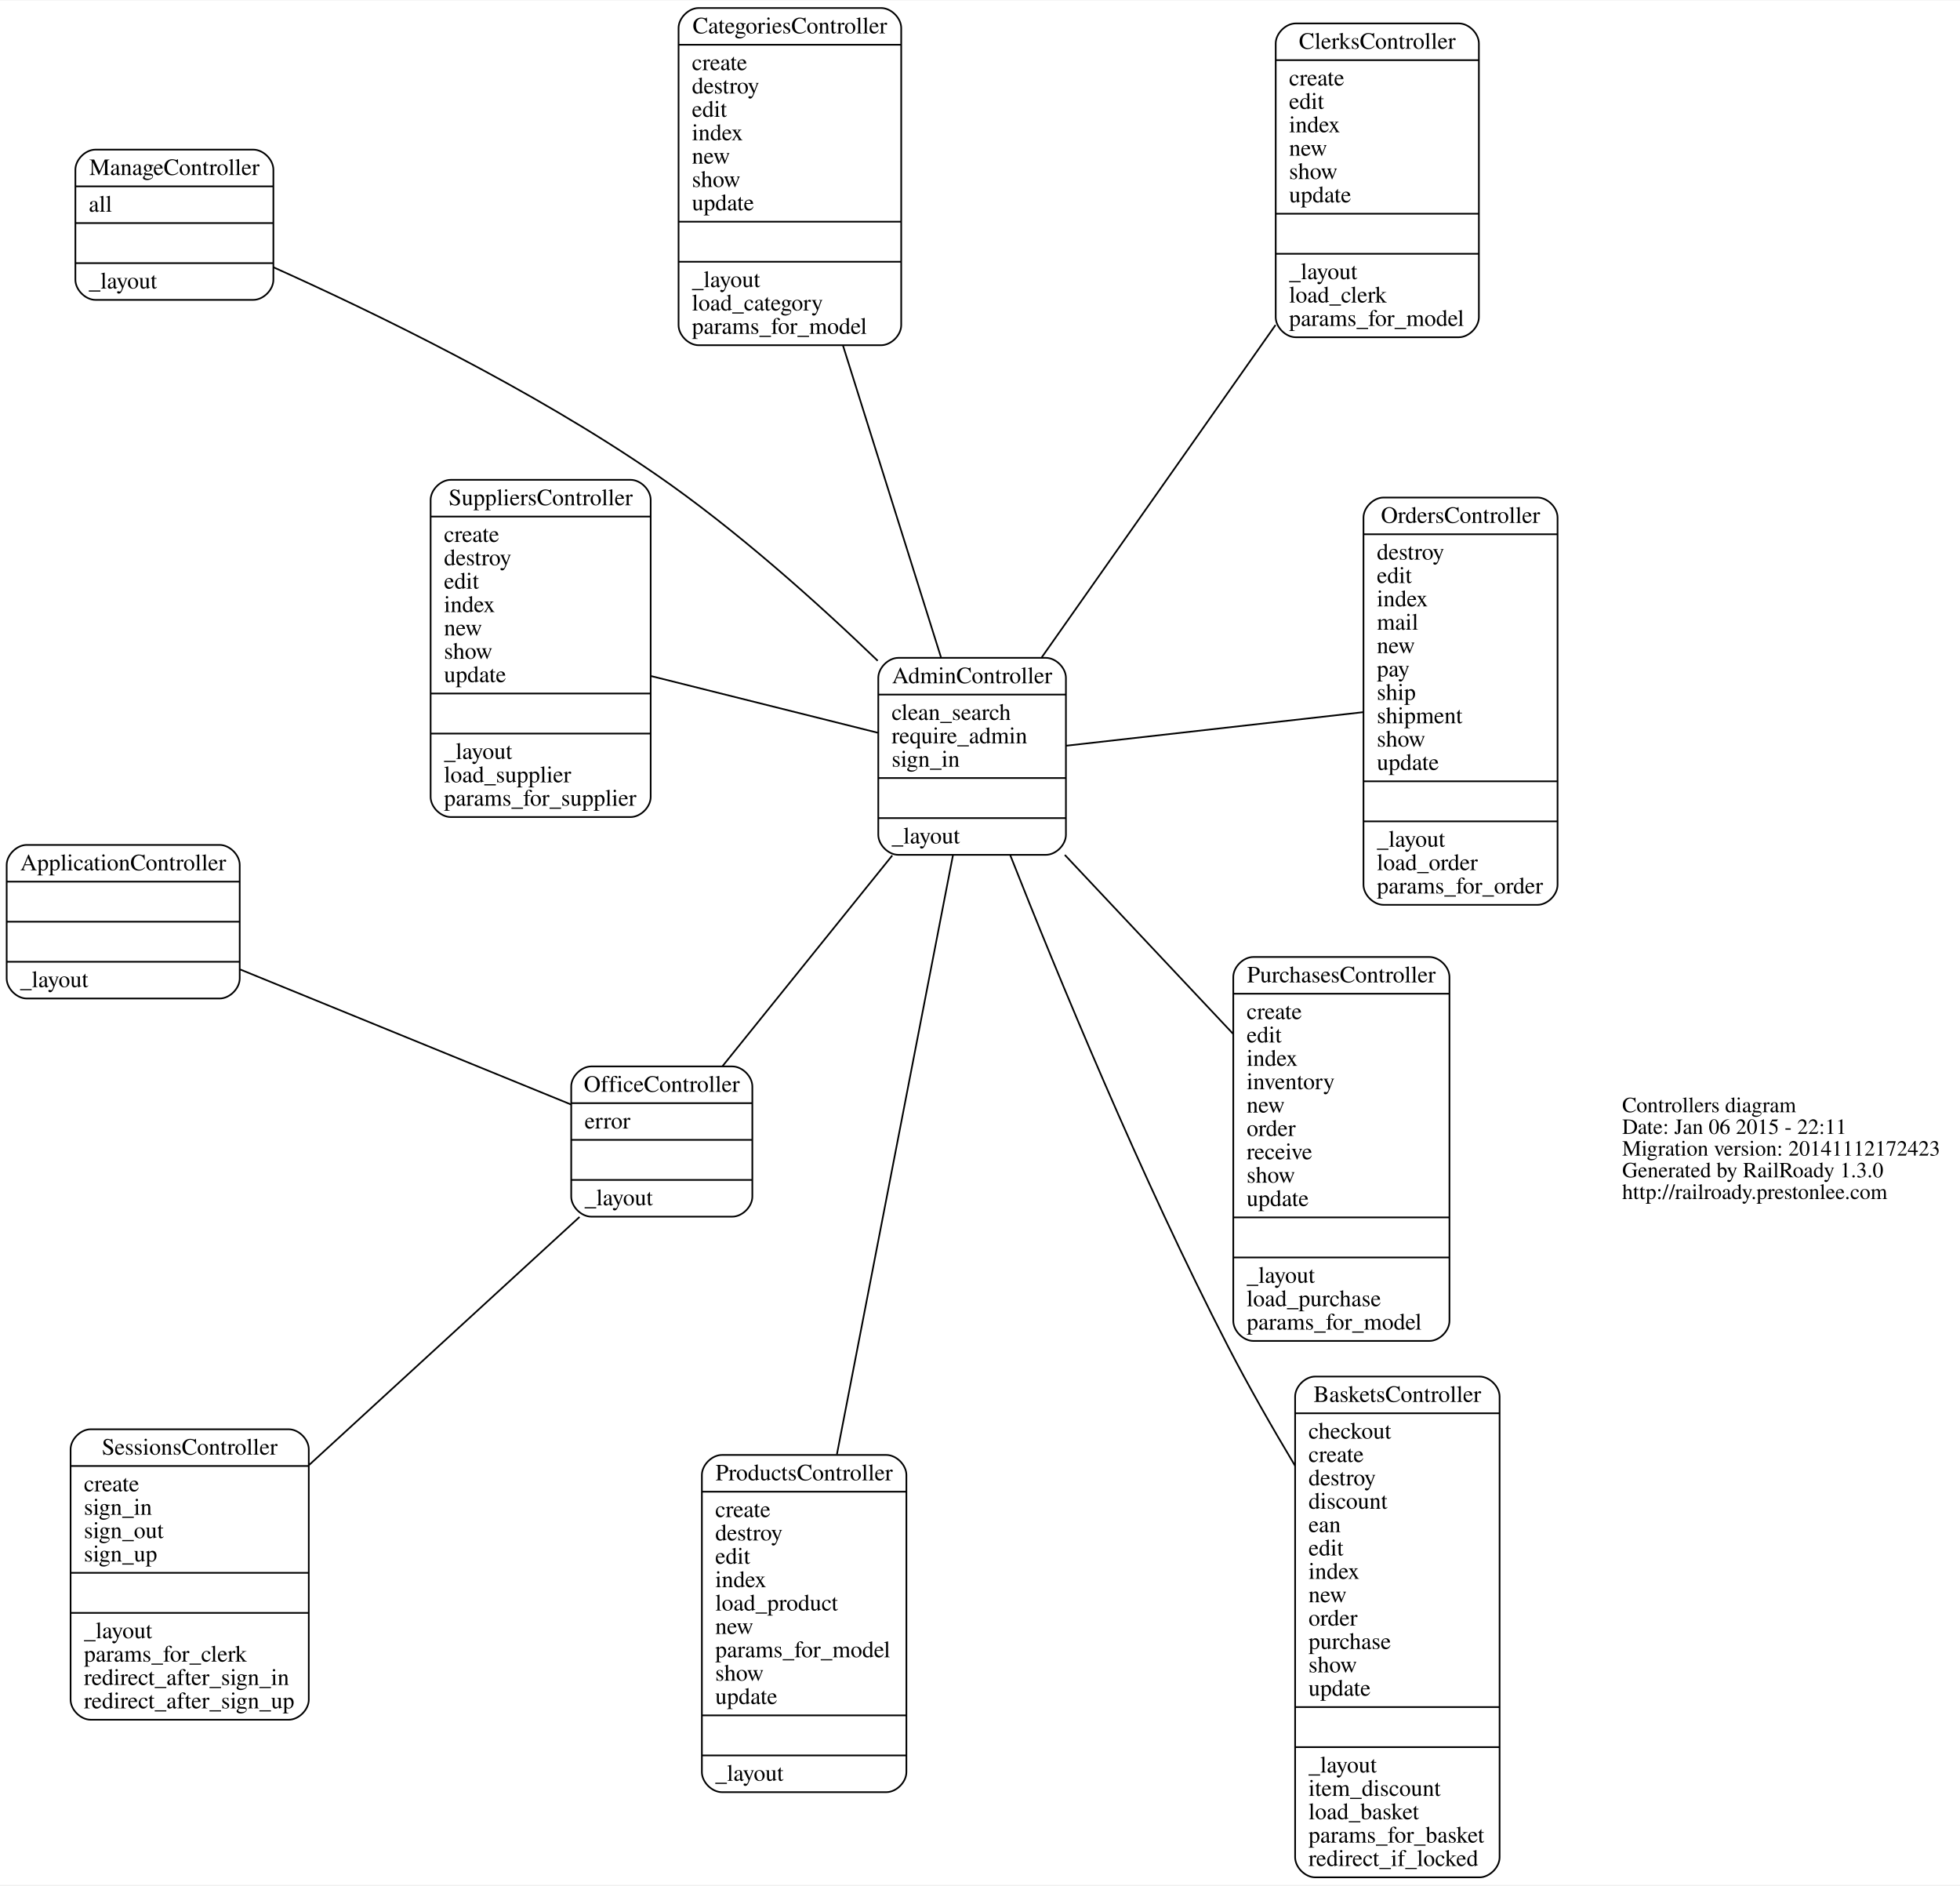
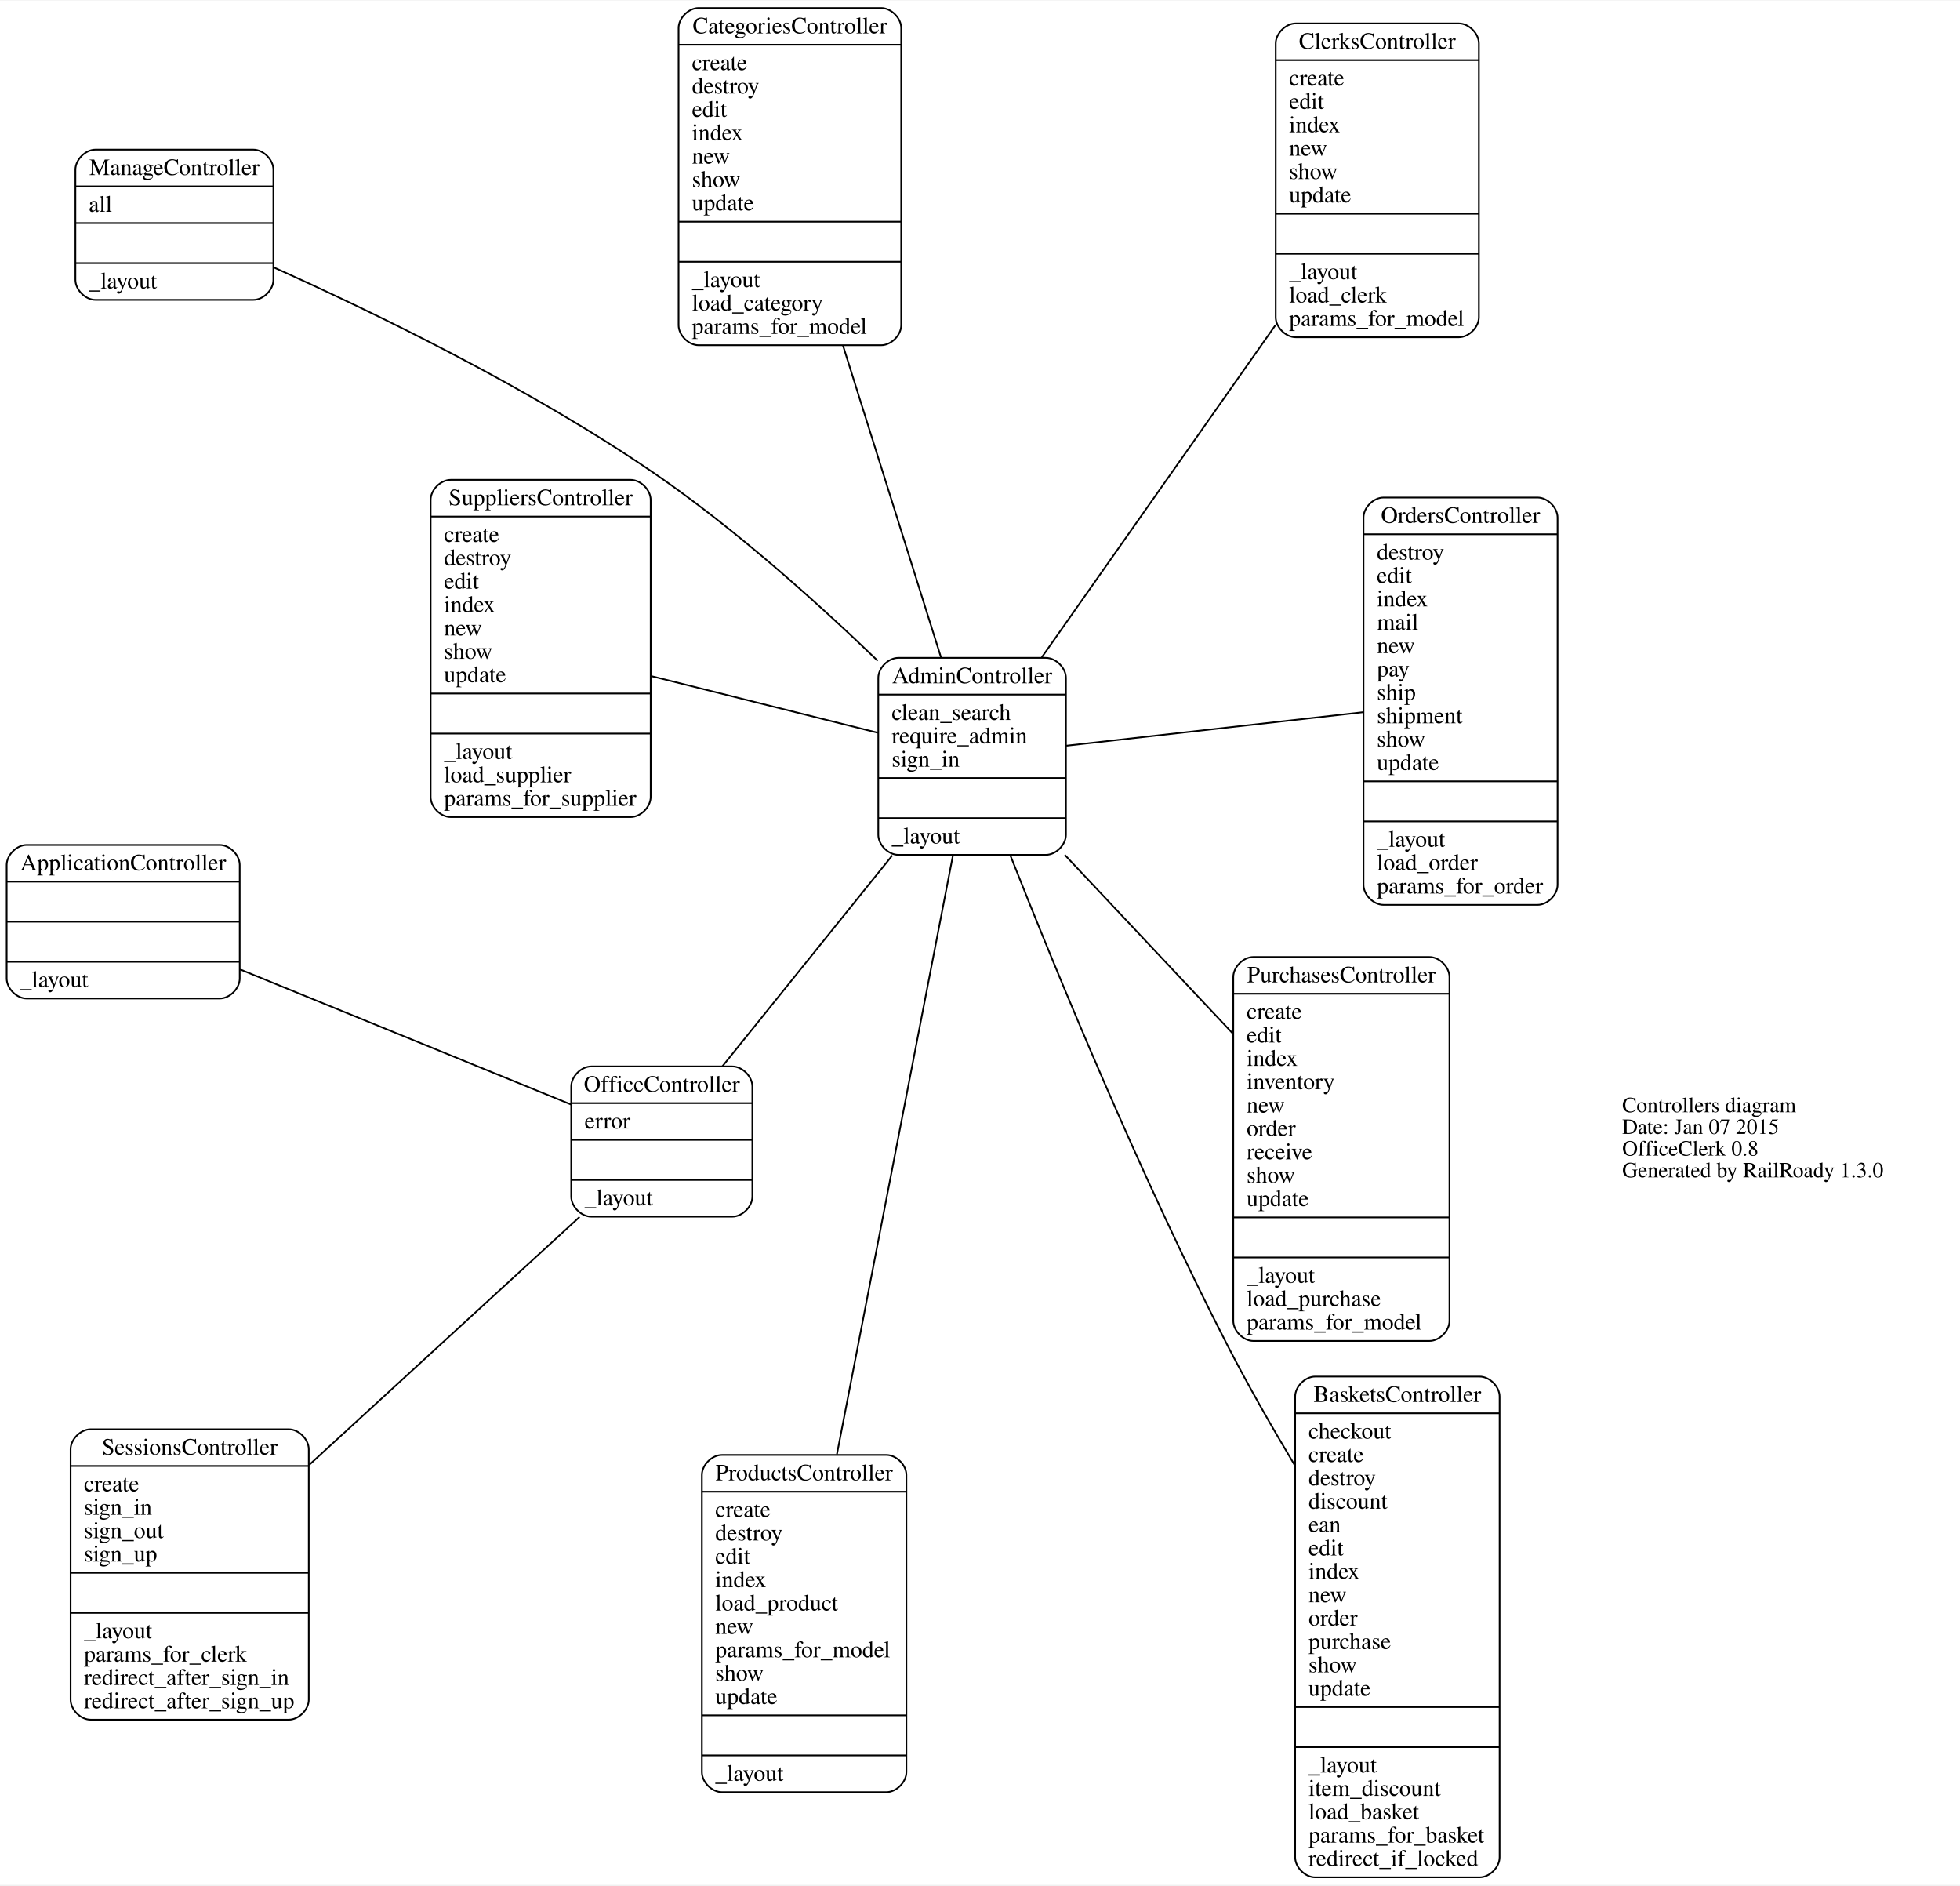
<svg xmlns="http://www.w3.org/2000/svg" width="1174pt" height="1129pt" viewBox="0.00 0.00 1174.47 1128.84">
  <g id="graph0" class="graph" transform="scale(1 1) rotate(0) translate(484.253 565.086)">
    <polygon fill="white" stroke="none" points="-484.253,563.756 -484.253,-565.086 690.212,-565.086 690.212,563.756 -484.253,563.756" />
    <g id="node1" class="node">
      <text text-anchor="start" x="487.788" y="100.9" font-family="Times,serif" font-size="13.00">Controllers diagram</text>
-       <text text-anchor="start" x="487.788" y="113.9" font-family="Times,serif" font-size="13.00">Date: Jan 06 2015 - 22:11</text>
-       <text text-anchor="start" x="487.788" y="126.9" font-family="Times,serif" font-size="13.00">Migration version: 20141112172423</text>
+       <text text-anchor="start" x="487.788" y="113.9" font-family="Times,serif" font-size="13.00">Date: Jan 07 2015</text>
+       <text text-anchor="start" x="487.788" y="126.9" font-family="Times,serif" font-size="13.00">OfficeClerk 0.8</text>
      <text text-anchor="start" x="487.788" y="139.9" font-family="Times,serif" font-size="13.00">Generated by RailRoady 1.3.0</text>
-       <text text-anchor="start" x="487.788" y="152.9" font-family="Times,serif" font-size="13.00">http://railroady.prestonlee.com</text>
    </g>
    <g id="node2" class="node">
      <path fill="none" stroke="black" d="M-468.253,32.778C-468.253,32.778 -352.612,32.778 -352.612,32.778 -346.612,32.778 -340.612,26.778 -340.612,20.778 -340.612,20.778 -340.612,-47.222 -340.612,-47.222 -340.612,-53.222 -346.612,-59.222 -352.612,-59.222 -352.612,-59.222 -468.253,-59.222 -468.253,-59.222 -474.253,-59.222 -480.253,-53.222 -480.253,-47.222 -480.253,-47.222 -480.253,20.778 -480.253,20.778 -480.253,26.778 -474.253,32.778 -468.253,32.778" />
      <text text-anchor="middle" x="-410.433" y="-44.022" font-family="Times,serif" font-size="14.00">ApplicationController</text>
      <polyline fill="none" stroke="black" points="-480.253,-37.222 -340.612,-37.222 " />
      <polyline fill="none" stroke="black" points="-480.253,-13.222 -340.612,-13.222 " />
      <polyline fill="none" stroke="black" points="-480.253,10.778 -340.612,10.778 " />
      <text text-anchor="start" x="-472.253" y="25.978" font-family="Times,serif" font-size="14.00">_layout</text>
    </g>
    <g id="node8" class="node">
      <path fill="none" stroke="black" d="M-129.968,163.468C-129.968,163.468 -45.437,163.468 -45.437,163.468 -39.437,163.468 -33.437,157.468 -33.437,151.468 -33.437,151.468 -33.437,85.468 -33.437,85.468 -33.437,79.468 -39.437,73.468 -45.437,73.468 -45.437,73.468 -129.968,73.468 -129.968,73.468 -135.968,73.468 -141.968,79.468 -141.968,85.468 -141.968,85.468 -141.968,151.468 -141.968,151.468 -141.968,157.468 -135.968,163.468 -129.968,163.468" />
      <text text-anchor="middle" x="-87.703" y="88.668" font-family="Times,serif" font-size="14.00">OfficeController</text>
      <polyline fill="none" stroke="black" points="-141.968,95.468 -33.437,95.468 " />
      <text text-anchor="start" x="-133.968" y="110.668" font-family="Times,serif" font-size="14.00">error</text>
      <polyline fill="none" stroke="black" points="-141.968,117.468 -33.437,117.468 " />
      <polyline fill="none" stroke="black" points="-141.968,141.468 -33.437,141.468 " />
      <text text-anchor="start" x="-133.968" y="156.668" font-family="Times,serif" font-size="14.00">_layout</text>
    </g>
    <g id="edge6" class="edge">
      <path fill="none" stroke="black" d="M-340.405,15.353C-280.896,39.635 -196.676,74.001 -142.122,96.262" />
    </g>
    <g id="node3" class="node">
      <path fill="none" stroke="black" d="M54.035,-53.292C54.035,-53.292 142.47,-53.292 142.47,-53.292 148.47,-53.292 154.47,-59.292 154.47,-65.292 154.47,-65.292 154.47,-159.292 154.47,-159.292 154.47,-165.292 148.47,-171.292 142.47,-171.292 142.47,-171.292 54.035,-171.292 54.035,-171.292 48.035,-171.292 42.035,-165.292 42.035,-159.292 42.035,-159.292 42.035,-65.292 42.035,-65.292 42.035,-59.292 48.035,-53.292 54.035,-53.292" />
      <text text-anchor="middle" x="98.253" y="-156.092" font-family="Times,serif" font-size="14.00">AdminController</text>
      <polyline fill="none" stroke="black" points="42.035,-149.292 154.47,-149.292 " />
      <text text-anchor="start" x="50.035" y="-134.092" font-family="Times,serif" font-size="14.00">clean_search</text>
      <text text-anchor="start" x="50.035" y="-120.092" font-family="Times,serif" font-size="14.00">require_admin</text>
      <text text-anchor="start" x="50.035" y="-106.092" font-family="Times,serif" font-size="14.00">sign_in</text>
      <polyline fill="none" stroke="black" points="42.035,-99.292 154.47,-99.292 " />
      <polyline fill="none" stroke="black" points="42.035,-75.292 154.47,-75.292 " />
      <text text-anchor="start" x="50.035" y="-60.092" font-family="Times,serif" font-size="14.00">_layout</text>
    </g>
    <g id="node4" class="node">
      <path fill="none" stroke="black" d="M303.815,559.256C303.815,559.256 402.332,559.256 402.332,559.256 408.332,559.256 414.332,553.256 414.332,547.256 414.332,547.256 414.332,271.256 414.332,271.256 414.332,265.256 408.332,259.256 402.332,259.256 402.332,259.256 303.815,259.256 303.815,259.256 297.815,259.256 291.815,265.256 291.815,271.256 291.815,271.256 291.815,547.256 291.815,547.256 291.815,553.256 297.815,559.256 303.815,559.256" />
      <text text-anchor="middle" x="353.074" y="274.456" font-family="Times,serif" font-size="14.00">BasketsController</text>
      <polyline fill="none" stroke="black" points="291.815,281.256 414.332,281.256 " />
      <text text-anchor="start" x="299.815" y="296.456" font-family="Times,serif" font-size="14.00">checkout</text>
      <text text-anchor="start" x="299.815" y="310.456" font-family="Times,serif" font-size="14.00">create</text>
      <text text-anchor="start" x="299.815" y="324.456" font-family="Times,serif" font-size="14.00">destroy</text>
      <text text-anchor="start" x="299.815" y="338.456" font-family="Times,serif" font-size="14.00">discount</text>
      <text text-anchor="start" x="299.815" y="352.456" font-family="Times,serif" font-size="14.00">ean</text>
      <text text-anchor="start" x="299.815" y="366.456" font-family="Times,serif" font-size="14.00">edit</text>
      <text text-anchor="start" x="299.815" y="380.456" font-family="Times,serif" font-size="14.00">index</text>
      <text text-anchor="start" x="299.815" y="394.456" font-family="Times,serif" font-size="14.00">new</text>
      <text text-anchor="start" x="299.815" y="408.456" font-family="Times,serif" font-size="14.00">order</text>
      <text text-anchor="start" x="299.815" y="422.456" font-family="Times,serif" font-size="14.00">purchase</text>
      <text text-anchor="start" x="299.815" y="436.456" font-family="Times,serif" font-size="14.00">show</text>
      <text text-anchor="start" x="299.815" y="450.456" font-family="Times,serif" font-size="14.00">update</text>
      <polyline fill="none" stroke="black" points="291.815,457.256 414.332,457.256 " />
      <polyline fill="none" stroke="black" points="291.815,481.256 414.332,481.256 " />
      <text text-anchor="start" x="299.815" y="496.456" font-family="Times,serif" font-size="14.00">_layout</text>
      <text text-anchor="start" x="299.815" y="510.456" font-family="Times,serif" font-size="14.00">item_discount</text>
      <text text-anchor="start" x="299.815" y="524.456" font-family="Times,serif" font-size="14.00">load_basket</text>
      <text text-anchor="start" x="299.815" y="538.456" font-family="Times,serif" font-size="14.00">params_for_basket</text>
      <text text-anchor="start" x="299.815" y="552.456" font-family="Times,serif" font-size="14.00">redirect_if_locked</text>
    </g>
    <g id="edge2" class="edge">
      <path fill="none" stroke="black" d="M121.133,-53.02C149.23,18.102 199.586,140.367 251.555,241.113 263.748,264.751 277.936,289.594 291.77,312.713" />
    </g>
    <g id="node5" class="node">
      <path fill="none" stroke="black" d="M-65.644,-358.586C-65.644,-358.586 43.77,-358.586 43.77,-358.586 49.77,-358.586 55.77,-364.586 55.77,-370.586 55.77,-370.586 55.77,-548.586 55.77,-548.586 55.77,-554.586 49.77,-560.586 43.77,-560.586 43.77,-560.586 -65.644,-560.586 -65.644,-560.586 -71.644,-560.586 -77.644,-554.586 -77.644,-548.586 -77.644,-548.586 -77.644,-370.586 -77.644,-370.586 -77.644,-364.586 -71.644,-358.586 -65.644,-358.586" />
      <text text-anchor="middle" x="-10.937" y="-545.386" font-family="Times,serif" font-size="14.00">CategoriesController</text>
      <polyline fill="none" stroke="black" points="-77.644,-538.586 55.77,-538.586 " />
      <text text-anchor="start" x="-69.644" y="-523.386" font-family="Times,serif" font-size="14.00">create</text>
      <text text-anchor="start" x="-69.644" y="-509.386" font-family="Times,serif" font-size="14.00">destroy</text>
      <text text-anchor="start" x="-69.644" y="-495.386" font-family="Times,serif" font-size="14.00">edit</text>
      <text text-anchor="start" x="-69.644" y="-481.386" font-family="Times,serif" font-size="14.00">index</text>
      <text text-anchor="start" x="-69.644" y="-467.386" font-family="Times,serif" font-size="14.00">new</text>
      <text text-anchor="start" x="-69.644" y="-453.386" font-family="Times,serif" font-size="14.00">show</text>
      <text text-anchor="start" x="-69.644" y="-439.386" font-family="Times,serif" font-size="14.00">update</text>
      <polyline fill="none" stroke="black" points="-77.644,-432.586 55.77,-432.586 " />
      <polyline fill="none" stroke="black" points="-77.644,-408.586 55.77,-408.586 " />
      <text text-anchor="start" x="-69.644" y="-393.386" font-family="Times,serif" font-size="14.00">_layout</text>
      <text text-anchor="start" x="-69.644" y="-379.386" font-family="Times,serif" font-size="14.00">load_category</text>
      <text text-anchor="start" x="-69.644" y="-365.386" font-family="Times,serif" font-size="14.00">params_for_model</text>
    </g>
    <g id="edge3" class="edge">
      <path fill="none" stroke="black" d="M79.606,-171.599C63.526,-222.745 39.956,-297.713 20.895,-358.339" />
    </g>
    <g id="node6" class="node">
      <path fill="none" stroke="black" d="M292.174,-363.357C292.174,-363.357 389.919,-363.357 389.919,-363.357 395.919,-363.357 401.919,-369.357 401.919,-375.357 401.919,-375.357 401.919,-539.357 401.919,-539.357 401.919,-545.357 395.919,-551.357 389.919,-551.357 389.919,-551.357 292.174,-551.357 292.174,-551.357 286.174,-551.357 280.174,-545.357 280.174,-539.357 280.174,-539.357 280.174,-375.357 280.174,-375.357 280.174,-369.357 286.174,-363.357 292.174,-363.357" />
      <text text-anchor="middle" x="341.047" y="-536.157" font-family="Times,serif" font-size="14.00">ClerksController</text>
      <polyline fill="none" stroke="black" points="280.174,-529.357 401.919,-529.357 " />
      <text text-anchor="start" x="288.174" y="-514.157" font-family="Times,serif" font-size="14.00">create</text>
      <text text-anchor="start" x="288.174" y="-500.157" font-family="Times,serif" font-size="14.00">edit</text>
      <text text-anchor="start" x="288.174" y="-486.157" font-family="Times,serif" font-size="14.00">index</text>
      <text text-anchor="start" x="288.174" y="-472.157" font-family="Times,serif" font-size="14.00">new</text>
      <text text-anchor="start" x="288.174" y="-458.157" font-family="Times,serif" font-size="14.00">show</text>
      <text text-anchor="start" x="288.174" y="-444.157" font-family="Times,serif" font-size="14.00">update</text>
      <polyline fill="none" stroke="black" points="280.174,-437.357 401.919,-437.357 " />
      <polyline fill="none" stroke="black" points="280.174,-413.357 401.919,-413.357 " />
      <text text-anchor="start" x="288.174" y="-398.157" font-family="Times,serif" font-size="14.00">_layout</text>
      <text text-anchor="start" x="288.174" y="-384.157" font-family="Times,serif" font-size="14.00">load_clerk</text>
      <text text-anchor="start" x="288.174" y="-370.157" font-family="Times,serif" font-size="14.00">params_for_model</text>
    </g>
    <g id="edge4" class="edge">
      <path fill="none" stroke="black" d="M139.99,-171.611C178.564,-226.432 236.348,-308.557 280.084,-370.715" />
    </g>
    <g id="node7" class="node">
      <path fill="none" stroke="black" d="M-427.077,-385.753C-427.077,-385.753 -332.442,-385.753 -332.442,-385.753 -326.442,-385.753 -320.442,-391.753 -320.442,-397.753 -320.442,-397.753 -320.442,-463.753 -320.442,-463.753 -320.442,-469.753 -326.442,-475.753 -332.442,-475.753 -332.442,-475.753 -427.077,-475.753 -427.077,-475.753 -433.077,-475.753 -439.077,-469.753 -439.077,-463.753 -439.077,-463.753 -439.077,-397.753 -439.077,-397.753 -439.077,-391.753 -433.077,-385.753 -427.077,-385.753" />
      <text text-anchor="middle" x="-379.759" y="-460.553" font-family="Times,serif" font-size="14.00">ManageController</text>
      <polyline fill="none" stroke="black" points="-439.077,-453.753 -320.442,-453.753 " />
      <text text-anchor="start" x="-431.077" y="-438.553" font-family="Times,serif" font-size="14.00">all</text>
      <polyline fill="none" stroke="black" points="-439.077,-431.753 -320.442,-431.753 " />
      <polyline fill="none" stroke="black" points="-439.077,-407.753 -320.442,-407.753 " />
      <text text-anchor="start" x="-431.077" y="-392.553" font-family="Times,serif" font-size="14.00">_layout</text>
    </g>
    <g id="edge5" class="edge">
      <path fill="none" stroke="black" d="M41.693,-169.54C5.594,-204.29 -43.267,-248.149 -91.155,-281.134 -165.754,-332.517 -260.254,-378.282 -320.379,-405.275" />
    </g>
    <g id="node9" class="node">
      <path fill="none" stroke="black" d="M344.776,-23.336C344.776,-23.336 437.066,-23.336 437.066,-23.336 443.066,-23.336 449.066,-29.336 449.066,-35.336 449.066,-35.336 449.066,-255.336 449.066,-255.336 449.066,-261.336 443.066,-267.336 437.066,-267.336 437.066,-267.336 344.776,-267.336 344.776,-267.336 338.776,-267.336 332.776,-261.336 332.776,-255.336 332.776,-255.336 332.776,-35.336 332.776,-35.336 332.776,-29.336 338.776,-23.336 344.776,-23.336" />
      <text text-anchor="middle" x="390.921" y="-252.136" font-family="Times,serif" font-size="14.00">OrdersController</text>
      <polyline fill="none" stroke="black" points="332.776,-245.336 449.066,-245.336 " />
      <text text-anchor="start" x="340.776" y="-230.136" font-family="Times,serif" font-size="14.00">destroy</text>
      <text text-anchor="start" x="340.776" y="-216.136" font-family="Times,serif" font-size="14.00">edit</text>
      <text text-anchor="start" x="340.776" y="-202.136" font-family="Times,serif" font-size="14.00">index</text>
      <text text-anchor="start" x="340.776" y="-188.136" font-family="Times,serif" font-size="14.00">mail</text>
      <text text-anchor="start" x="340.776" y="-174.136" font-family="Times,serif" font-size="14.00">new</text>
      <text text-anchor="start" x="340.776" y="-160.136" font-family="Times,serif" font-size="14.00">pay</text>
      <text text-anchor="start" x="340.776" y="-146.136" font-family="Times,serif" font-size="14.00">ship</text>
      <text text-anchor="start" x="340.776" y="-132.136" font-family="Times,serif" font-size="14.00">shipment</text>
      <text text-anchor="start" x="340.776" y="-118.136" font-family="Times,serif" font-size="14.00">show</text>
      <text text-anchor="start" x="340.776" y="-104.136" font-family="Times,serif" font-size="14.00">update</text>
      <polyline fill="none" stroke="black" points="332.776,-97.336 449.066,-97.336 " />
      <polyline fill="none" stroke="black" points="332.776,-73.336 449.066,-73.336 " />
      <text text-anchor="start" x="340.776" y="-58.136" font-family="Times,serif" font-size="14.00">_layout</text>
      <text text-anchor="start" x="340.776" y="-44.136" font-family="Times,serif" font-size="14.00">load_order</text>
      <text text-anchor="start" x="340.776" y="-30.136" font-family="Times,serif" font-size="14.00">params_for_order</text>
    </g>
    <g id="edge7" class="edge">
      <path fill="none" stroke="black" d="M154.682,-118.663C205.842,-124.439 280.94,-132.918 332.661,-138.758" />
    </g>
    <g id="node10" class="node">
      <path fill="none" stroke="black" d="M-51.67,508.23C-51.67,508.23 46.875,508.23 46.875,508.23 52.875,508.23 58.875,502.23 58.875,496.23 58.875,496.23 58.875,318.23 58.875,318.23 58.875,312.23 52.875,306.23 46.875,306.23 46.875,306.23 -51.67,306.23 -51.67,306.23 -57.67,306.23 -63.67,312.23 -63.67,318.23 -63.67,318.23 -63.67,496.23 -63.67,496.23 -63.67,502.23 -57.67,508.23 -51.67,508.23" />
      <text text-anchor="middle" x="-2.397" y="321.43" font-family="Times,serif" font-size="14.00">ProductsController</text>
      <polyline fill="none" stroke="black" points="-63.67,328.23 58.875,328.23 " />
      <text text-anchor="start" x="-55.67" y="343.43" font-family="Times,serif" font-size="14.00">create</text>
      <text text-anchor="start" x="-55.67" y="357.43" font-family="Times,serif" font-size="14.00">destroy</text>
      <text text-anchor="start" x="-55.67" y="371.43" font-family="Times,serif" font-size="14.00">edit</text>
      <text text-anchor="start" x="-55.67" y="385.43" font-family="Times,serif" font-size="14.00">index</text>
      <text text-anchor="start" x="-55.67" y="399.43" font-family="Times,serif" font-size="14.00">load_product</text>
      <text text-anchor="start" x="-55.67" y="413.43" font-family="Times,serif" font-size="14.00">new</text>
      <text text-anchor="start" x="-55.67" y="427.43" font-family="Times,serif" font-size="14.00">params_for_model</text>
      <text text-anchor="start" x="-55.67" y="441.43" font-family="Times,serif" font-size="14.00">show</text>
      <text text-anchor="start" x="-55.67" y="455.43" font-family="Times,serif" font-size="14.00">update</text>
      <polyline fill="none" stroke="black" points="-63.67,462.23 58.875,462.23 " />
      <polyline fill="none" stroke="black" points="-63.67,486.23 58.875,486.23 " />
      <text text-anchor="start" x="-55.67" y="501.43" font-family="Times,serif" font-size="14.00">_layout</text>
    </g>
    <g id="edge8" class="edge">
      <path fill="none" stroke="black" d="M86.805,-53.202C69.879,34.163 37.952,198.959 17.241,305.862" />
    </g>
    <g id="node11" class="node">
      <path fill="none" stroke="black" d="M266.755,237.913C266.755,237.913 372.286,237.913 372.286,237.913 378.286,237.913 384.286,231.913 384.286,225.913 384.286,225.913 384.286,19.913 384.286,19.913 384.286,13.913 378.286,7.913 372.286,7.913 372.286,7.913 266.755,7.913 266.755,7.913 260.755,7.913 254.755,13.913 254.755,19.913 254.755,19.913 254.755,225.913 254.755,225.913 254.755,231.913 260.755,237.913 266.755,237.913" />
      <text text-anchor="middle" x="319.52" y="23.113" font-family="Times,serif" font-size="14.00">PurchasesController</text>
      <polyline fill="none" stroke="black" points="254.755,29.913 384.286,29.913 " />
      <text text-anchor="start" x="262.755" y="45.113" font-family="Times,serif" font-size="14.00">create</text>
      <text text-anchor="start" x="262.755" y="59.113" font-family="Times,serif" font-size="14.00">edit</text>
      <text text-anchor="start" x="262.755" y="73.113" font-family="Times,serif" font-size="14.00">index</text>
      <text text-anchor="start" x="262.755" y="87.113" font-family="Times,serif" font-size="14.00">inventory</text>
      <text text-anchor="start" x="262.755" y="101.113" font-family="Times,serif" font-size="14.00">new</text>
      <text text-anchor="start" x="262.755" y="115.113" font-family="Times,serif" font-size="14.00">order</text>
      <text text-anchor="start" x="262.755" y="129.113" font-family="Times,serif" font-size="14.00">receive</text>
      <text text-anchor="start" x="262.755" y="143.113" font-family="Times,serif" font-size="14.00">show</text>
      <text text-anchor="start" x="262.755" y="157.113" font-family="Times,serif" font-size="14.00">update</text>
      <polyline fill="none" stroke="black" points="254.755,163.913 384.286,163.913 " />
      <polyline fill="none" stroke="black" points="254.755,187.913 384.286,187.913 " />
      <text text-anchor="start" x="262.755" y="203.113" font-family="Times,serif" font-size="14.00">_layout</text>
      <text text-anchor="start" x="262.755" y="217.113" font-family="Times,serif" font-size="14.00">load_purchase</text>
      <text text-anchor="start" x="262.755" y="231.113" font-family="Times,serif" font-size="14.00">params_for_model</text>
    </g>
    <g id="edge9" class="edge">
      <path fill="none" stroke="black" d="M153.802,-53.243C184.398,-20.72 222.539,19.824 254.515,53.814" />
    </g>
    <g id="node13" class="node">
      <path fill="none" stroke="black" d="M-214.211,-75.934C-214.211,-75.934 -106.355,-75.934 -106.355,-75.934 -100.355,-75.934 -94.355,-81.934 -94.355,-87.934 -94.355,-87.934 -94.355,-265.934 -94.355,-265.934 -94.355,-271.934 -100.355,-277.934 -106.355,-277.934 -106.355,-277.934 -214.211,-277.934 -214.211,-277.934 -220.211,-277.934 -226.211,-271.934 -226.211,-265.934 -226.211,-265.934 -226.211,-87.934 -226.211,-87.934 -226.211,-81.934 -220.211,-75.934 -214.211,-75.934" />
      <text text-anchor="middle" x="-160.283" y="-262.734" font-family="Times,serif" font-size="14.00">SuppliersController</text>
      <polyline fill="none" stroke="black" points="-226.211,-255.934 -94.355,-255.934 " />
      <text text-anchor="start" x="-218.211" y="-240.734" font-family="Times,serif" font-size="14.00">create</text>
      <text text-anchor="start" x="-218.211" y="-226.734" font-family="Times,serif" font-size="14.00">destroy</text>
      <text text-anchor="start" x="-218.211" y="-212.734" font-family="Times,serif" font-size="14.00">edit</text>
      <text text-anchor="start" x="-218.211" y="-198.734" font-family="Times,serif" font-size="14.00">index</text>
      <text text-anchor="start" x="-218.211" y="-184.734" font-family="Times,serif" font-size="14.00">new</text>
      <text text-anchor="start" x="-218.211" y="-170.734" font-family="Times,serif" font-size="14.00">show</text>
      <text text-anchor="start" x="-218.211" y="-156.734" font-family="Times,serif" font-size="14.00">update</text>
      <polyline fill="none" stroke="black" points="-226.211,-149.934 -94.355,-149.934 " />
      <polyline fill="none" stroke="black" points="-226.211,-125.934 -94.355,-125.934 " />
      <text text-anchor="start" x="-218.211" y="-110.734" font-family="Times,serif" font-size="14.00">_layout</text>
      <text text-anchor="start" x="-218.211" y="-96.734" font-family="Times,serif" font-size="14.00">load_supplier</text>
      <text text-anchor="start" x="-218.211" y="-82.734" font-family="Times,serif" font-size="14.00">params_for_supplier</text>
    </g>
    <g id="edge11" class="edge">
      <path fill="none" stroke="black" d="M41.835,-126.398C1.868,-136.391 -51.894,-149.833 -93.923,-160.342" />
    </g>
    <g id="edge1" class="edge">
      <path fill="none" stroke="black" d="M-51.407,73.427C-22.341,37.358 18.677,-13.543 50.422,-52.937" />
    </g>
    <g id="node12" class="node">
      <path fill="none" stroke="black" d="M-429.956,464.838C-429.956,464.838 -311.231,464.838 -311.231,464.838 -305.231,464.838 -299.231,458.838 -299.231,452.838 -299.231,452.838 -299.231,302.838 -299.231,302.838 -299.231,296.838 -305.231,290.838 -311.231,290.838 -311.231,290.838 -429.956,290.838 -429.956,290.838 -435.956,290.838 -441.956,296.838 -441.956,302.838 -441.956,302.838 -441.956,452.838 -441.956,452.838 -441.956,458.838 -435.956,464.838 -429.956,464.838" />
      <text text-anchor="middle" x="-370.594" y="306.038" font-family="Times,serif" font-size="14.00">SessionsController</text>
      <polyline fill="none" stroke="black" points="-441.956,312.838 -299.231,312.838 " />
      <text text-anchor="start" x="-433.956" y="328.038" font-family="Times,serif" font-size="14.00">create</text>
      <text text-anchor="start" x="-433.956" y="342.038" font-family="Times,serif" font-size="14.00">sign_in</text>
      <text text-anchor="start" x="-433.956" y="356.038" font-family="Times,serif" font-size="14.00">sign_out</text>
      <text text-anchor="start" x="-433.956" y="370.038" font-family="Times,serif" font-size="14.00">sign_up</text>
      <polyline fill="none" stroke="black" points="-441.956,376.838 -299.231,376.838 " />
      <polyline fill="none" stroke="black" points="-441.956,400.838 -299.231,400.838 " />
      <text text-anchor="start" x="-433.956" y="416.038" font-family="Times,serif" font-size="14.00">_layout</text>
      <text text-anchor="start" x="-433.956" y="430.038" font-family="Times,serif" font-size="14.00">params_for_clerk</text>
      <text text-anchor="start" x="-433.956" y="444.038" font-family="Times,serif" font-size="14.00">redirect_after_sign_in</text>
      <text text-anchor="start" x="-433.956" y="458.038" font-family="Times,serif" font-size="14.00">redirect_after_sign_up</text>
    </g>
    <g id="edge10" class="edge">
      <path fill="none" stroke="black" d="M-136.979,163.647C-181.778,204.721 -248.426,265.828 -299.083,312.273" />
    </g>
  </g>
</svg>
